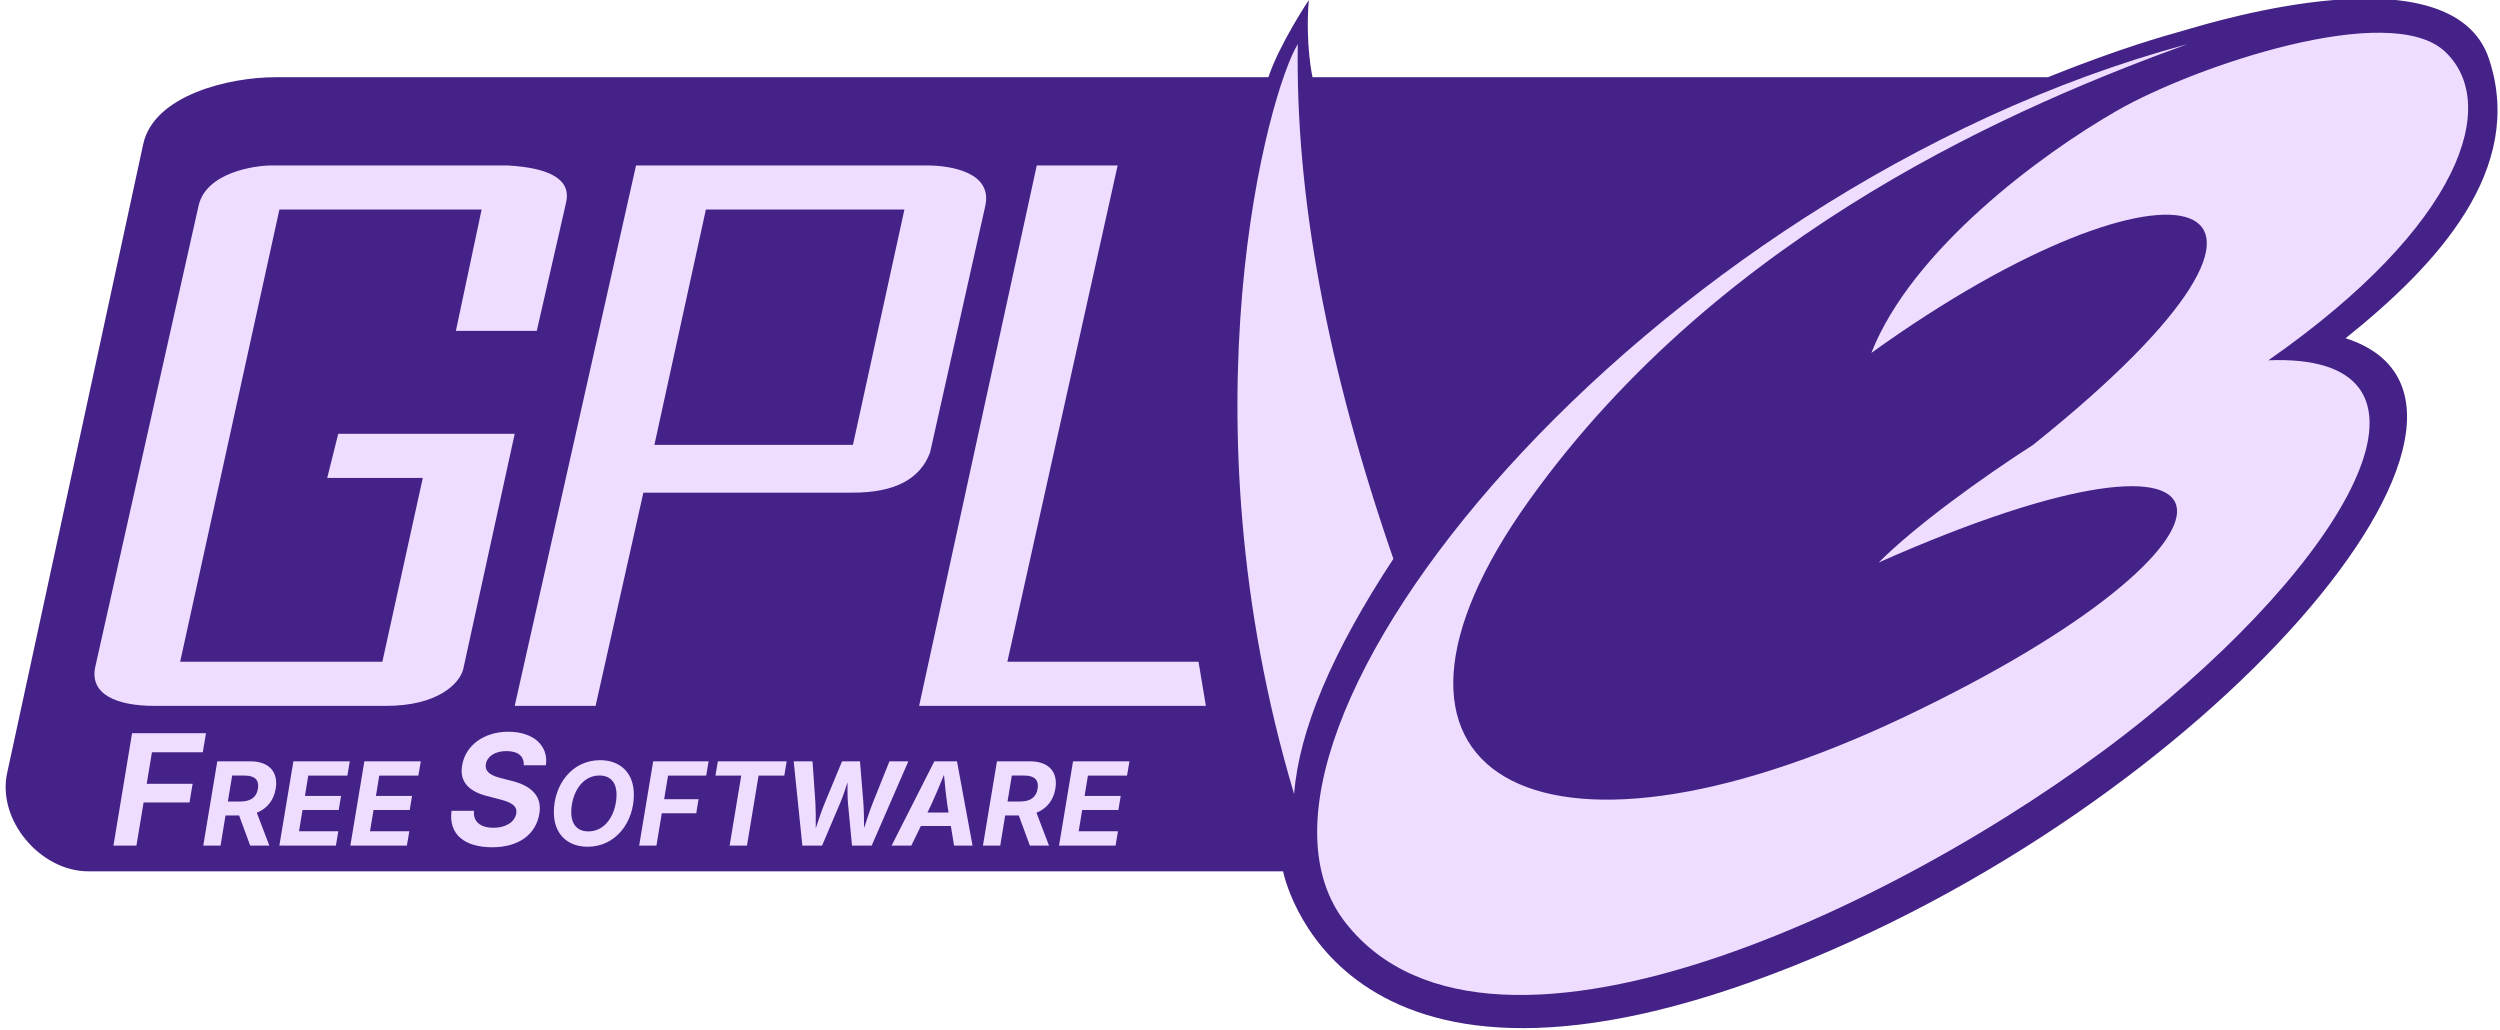
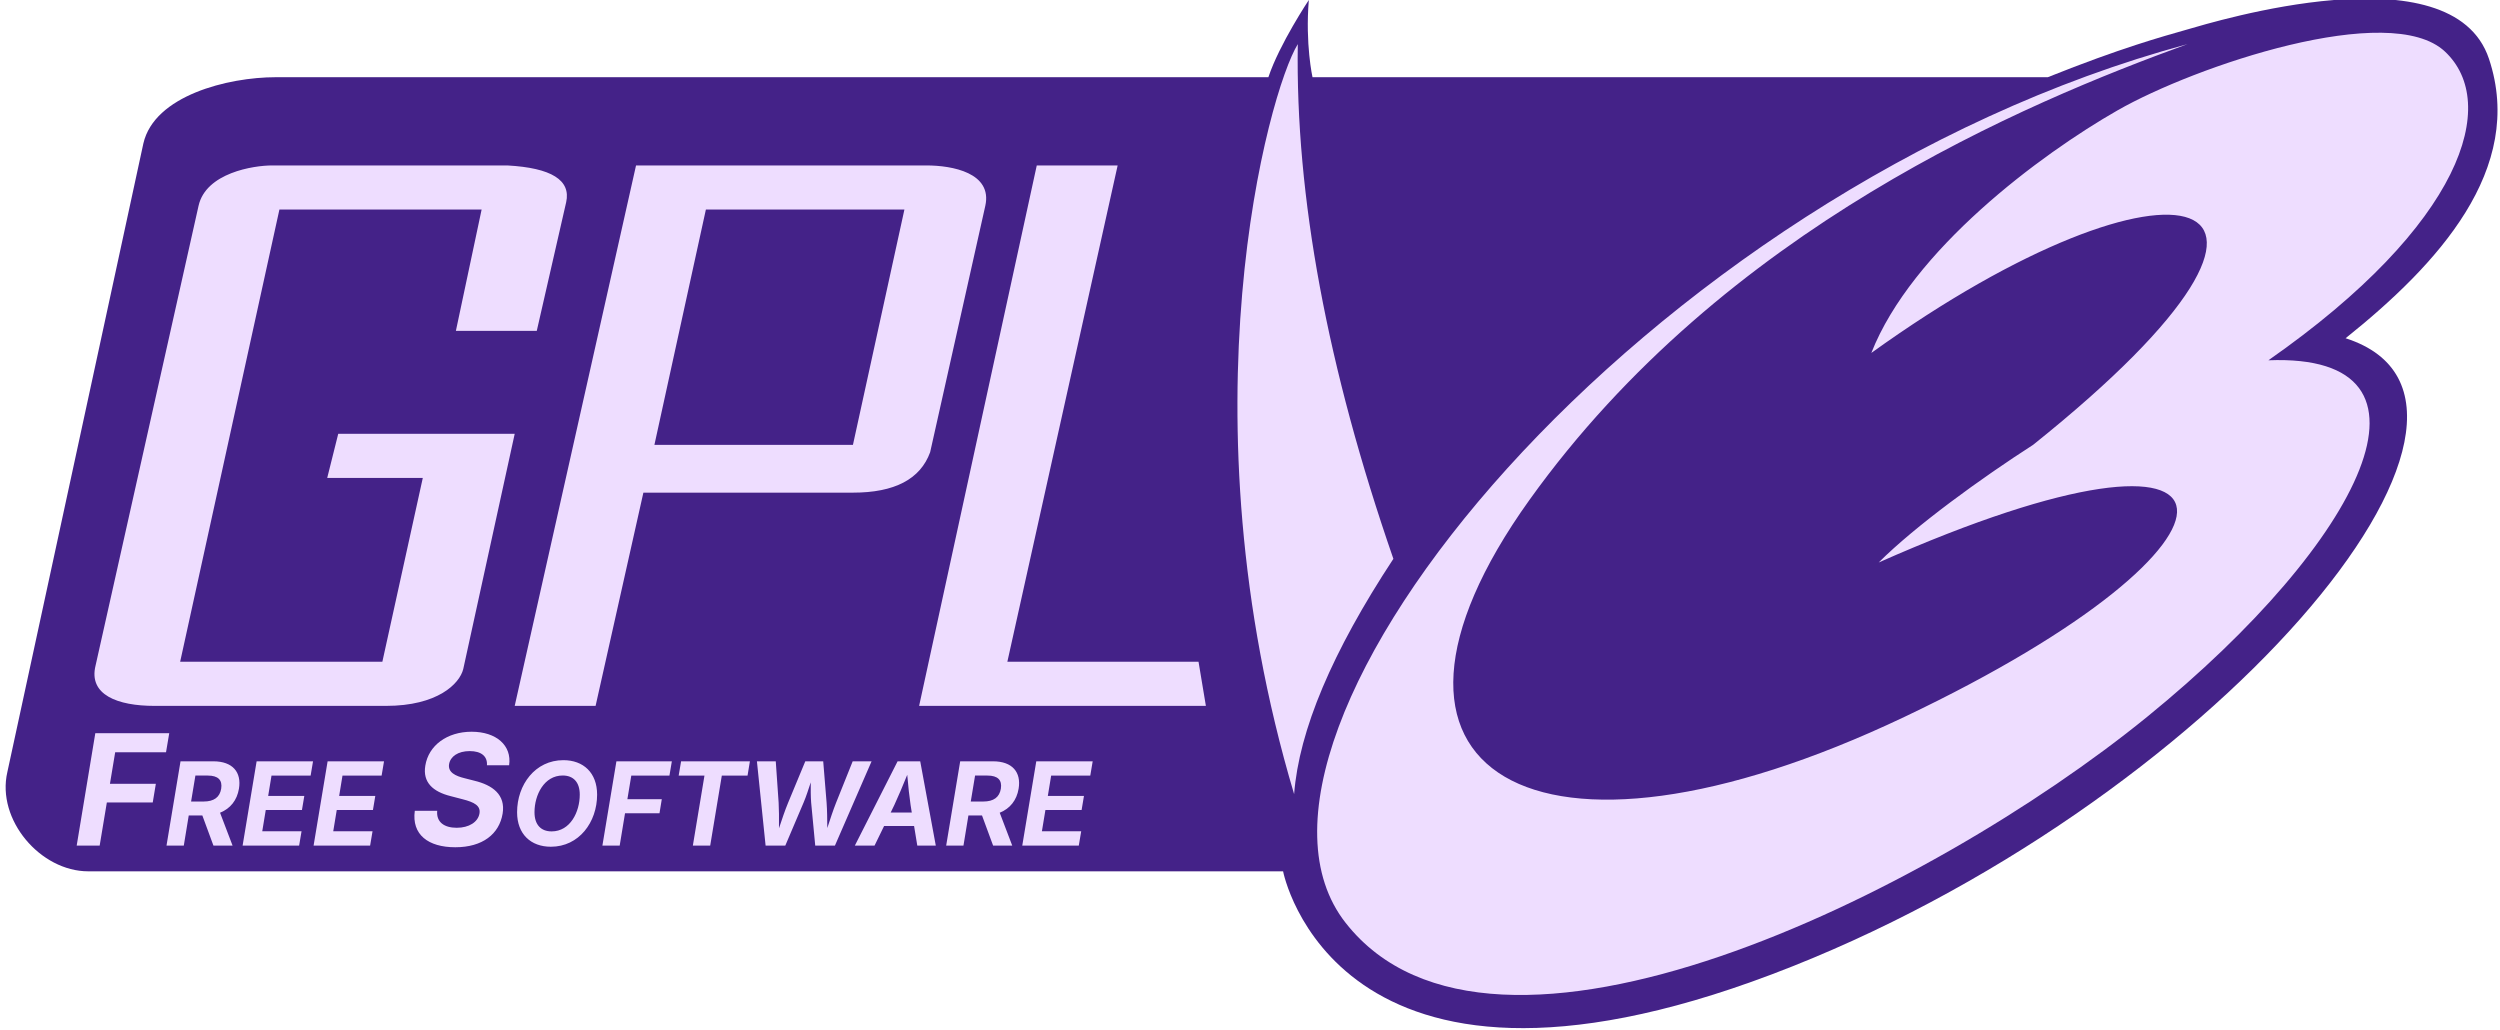
<svg xmlns="http://www.w3.org/2000/svg" viewBox="0 0 680 280" width="102" height="42">
  <style>
.fg{fill:#edf}.bg{fill:#428} @media (prefers-color-scheme: dark) {
.fg{fill:#a7d}.bg{fill:#102}}}
</style>
  <path class="bg" d="M2 210c-3 13 9 27 22 27h325s14 73 133 28S694 110 638 92c25-20 49-46 39-76s-75-10-82-8-18 5-38 13H357s-2-9-1-21c0 0-8 12-11 21H75c-13 0-33 5-36 18Z" />
  <path class="fg" d="M54 56c2-9 15-11 20-11h64q18 1 16 10l-8 35h-22l7-33H76L49 180h55l11-50H89l3-12h48l-14 64c-1 4-7 10-21 10H42c-10 0-18-3-16-11Zm119-11h79c7 0 18 2 16 11l-15 67q-4 11-21 11h-57l-13 58h-22Zm5 76h54l14-64h-54Zm104-76h22l-30 135h52l2 12h-78Zm71-33q-1 62 26 140-25 38-27 64c-31-104-7-191 1-204m242 0c-44 16-126 50-179 124s1 107 102 59 99-89-7-42c10-10 28-23 42-32 90-72 38-84-44-25 11-28 46-54 67-66s74-30 89-16 5 47-48 84c51-2 26 49-33 97s-178 107-218 56S447 52 595 12" />
-   <text class="fg" x="30" y="230" style="font:italic small-caps 700 42px system-ui,-apple-system,sans-serif">Free Software</text>
+   <text class="fg" x="20" y="230" style="font:italic small-caps bold 42px system-ui,-apple-system,sans-serif">Free Software</text>
</svg>
